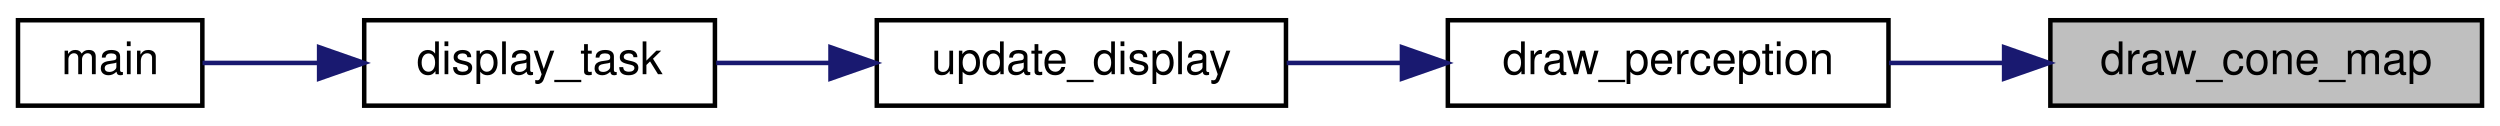
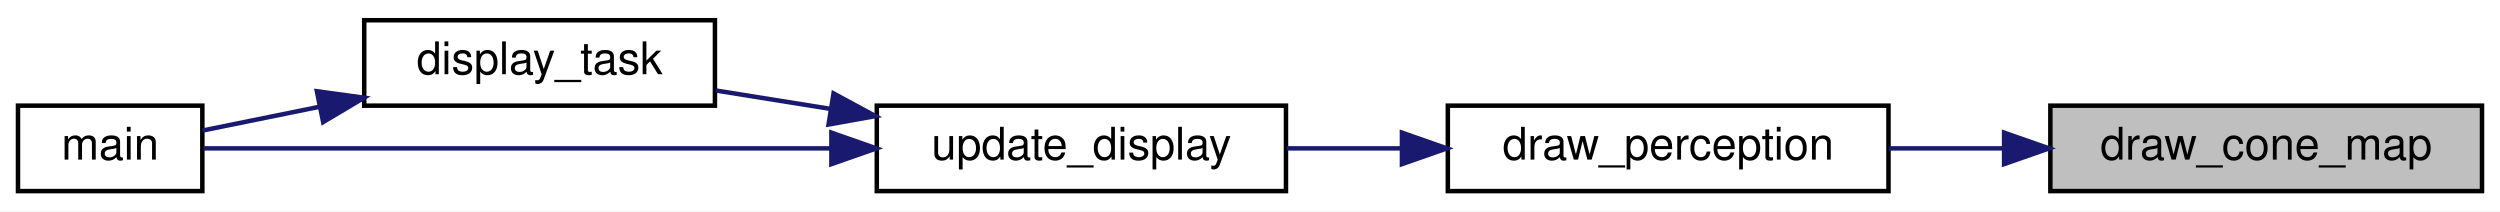
- <svg xmlns="http://www.w3.org/2000/svg" xmlns:xlink="http://www.w3.org/1999/xlink" width="556pt" height="28pt" viewBox="0.00 0.00 556.00 28.00">
-   <g id="graph0" class="graph" transform="scale(1 1) rotate(0) translate(4 24)">
-     <polygon fill="white" stroke="transparent" points="-4,4 -4,-24 552,-24 552,4 -4,4" />
+ <svg xmlns="http://www.w3.org/2000/svg" xmlns:xlink="http://www.w3.org/1999/xlink" width="556pt" height="47pt" viewBox="0.00 0.00 556.00 47.00">
+   <g id="graph0" class="graph" transform="scale(1 1) rotate(0) translate(4 43)">
+     <polygon fill="white" stroke="transparent" points="-4,4 -4,-43 552,-43 552,4 -4,4" />
    <g id="node1" class="node">
      <g id="a_node1">
        <a xlink:title="Draws the cone map overlay.">
          <polygon fill="#bfbfbf" stroke="black" points="452,-0.5 452,-19.5 548,-19.5 548,-0.5 452,-0.5" />
          <text text-anchor="middle" x="500" y="-7.5" font-family="Helvetica,sans-Serif" font-size="10.00">draw_cone_map</text>
        </a>
      </g>
    </g>
    <g id="node2" class="node">
      <g id="a_node2">
        <a xlink:href="display_8h.html#acd5437d29ba24cfc00dbd2f9f6b0cd28" target="_top" xlink:title="Draws perception results.">
          <polygon fill="white" stroke="black" points="318,-0.5 318,-19.5 416,-19.5 416,-0.5 318,-0.5" />
          <text text-anchor="middle" x="367" y="-7.5" font-family="Helvetica,sans-Serif" font-size="10.00">draw_perception</text>
        </a>
      </g>
    </g>
    <g id="edge1" class="edge">
      <path fill="none" stroke="midnightblue" d="M441.5,-10C433.02,-10 424.36,-10 416.11,-10" />
      <polygon fill="midnightblue" stroke="midnightblue" points="441.71,-13.5 451.71,-10 441.71,-6.5 441.71,-13.5" />
    </g>
    <g id="node3" class="node">
      <g id="a_node3">
        <a xlink:href="display_8h.html#aa2eb9ba074b23fc3b4a91c98e0c83c8b" target="_top" xlink:title="Updates the display.">
          <polygon fill="white" stroke="black" points="191,-0.5 191,-19.5 282,-19.5 282,-0.5 191,-0.5" />
          <text text-anchor="middle" x="236.5" y="-7.5" font-family="Helvetica,sans-Serif" font-size="10.00">update_display</text>
        </a>
      </g>
    </g>
    <g id="edge2" class="edge">
      <path fill="none" stroke="midnightblue" d="M307.51,-10C299,-10 290.35,-10 282.16,-10" />
      <polygon fill="midnightblue" stroke="midnightblue" points="307.79,-13.5 317.79,-10 307.79,-6.5 307.79,-13.5" />
    </g>
    <g id="node4" class="node">
      <g id="a_node4">
        <a xlink:href="tasks_8h.html#a16cbac3bef85b555e76fe999965c1b7e" target="_top" xlink:title=" ">
-           <polygon fill="white" stroke="black" points="77,-0.5 77,-19.5 155,-19.5 155,-0.5 77,-0.5" />
-           <text text-anchor="middle" x="116" y="-7.5" font-family="Helvetica,sans-Serif" font-size="10.00">display_task</text>
+           <polygon fill="white" stroke="black" points="77,-19.5 77,-38.5 155,-38.5 155,-19.5 77,-19.5" />
+           <text text-anchor="middle" x="116" y="-26.5" font-family="Helvetica,sans-Serif" font-size="10.00">display_task</text>
        </a>
      </g>
    </g>
    <g id="edge3" class="edge">
-       <path fill="none" stroke="midnightblue" d="M180.43,-10C171.93,-10 163.31,-10 155.28,-10" />
-       <polygon fill="midnightblue" stroke="midnightblue" points="180.7,-13.5 190.7,-10 180.7,-6.5 180.7,-13.5" />
+       <path fill="none" stroke="midnightblue" d="M180.71,-18.78C172.12,-20.16 163.39,-21.56 155.28,-22.86" />
+       <polygon fill="midnightblue" stroke="midnightblue" points="181.38,-22.22 190.7,-17.18 180.27,-15.31 181.38,-22.22" />
    </g>
    <g id="node5" class="node">
      <g id="a_node5">
        <a xlink:href="main_8c.html#a840291bc02cba5474a4cb46a9b9566fe" target="_top" xlink:title=" ">
          <polygon fill="white" stroke="black" points="0,-0.5 0,-19.5 41,-19.5 41,-0.5 0,-0.5" />
          <text text-anchor="middle" x="20.5" y="-7.5" font-family="Helvetica,sans-Serif" font-size="10.00">main</text>
        </a>
      </g>
    </g>
+     <g id="edge5" class="edge">
+       <path fill="none" stroke="midnightblue" d="M180.85,-10C135.21,-10 72.7,-10 41.26,-10" />
+       <polygon fill="midnightblue" stroke="midnightblue" points="180.9,-13.5 190.9,-10 180.9,-6.5 180.9,-13.5" />
+     </g>
    <g id="edge4" class="edge">
-       <path fill="none" stroke="midnightblue" d="M66.74,-10C57.63,-10 48.61,-10 41.04,-10" />
-       <polygon fill="midnightblue" stroke="midnightblue" points="66.97,-13.5 76.97,-10 66.97,-6.5 66.97,-13.5" />
+       <path fill="none" stroke="midnightblue" d="M67.03,-19.25C57.83,-17.38 48.69,-15.53 41.04,-13.97" />
+       <polygon fill="midnightblue" stroke="midnightblue" points="66.47,-22.71 76.97,-21.27 67.87,-15.85 66.47,-22.71" />
    </g>
  </g>
</svg>
